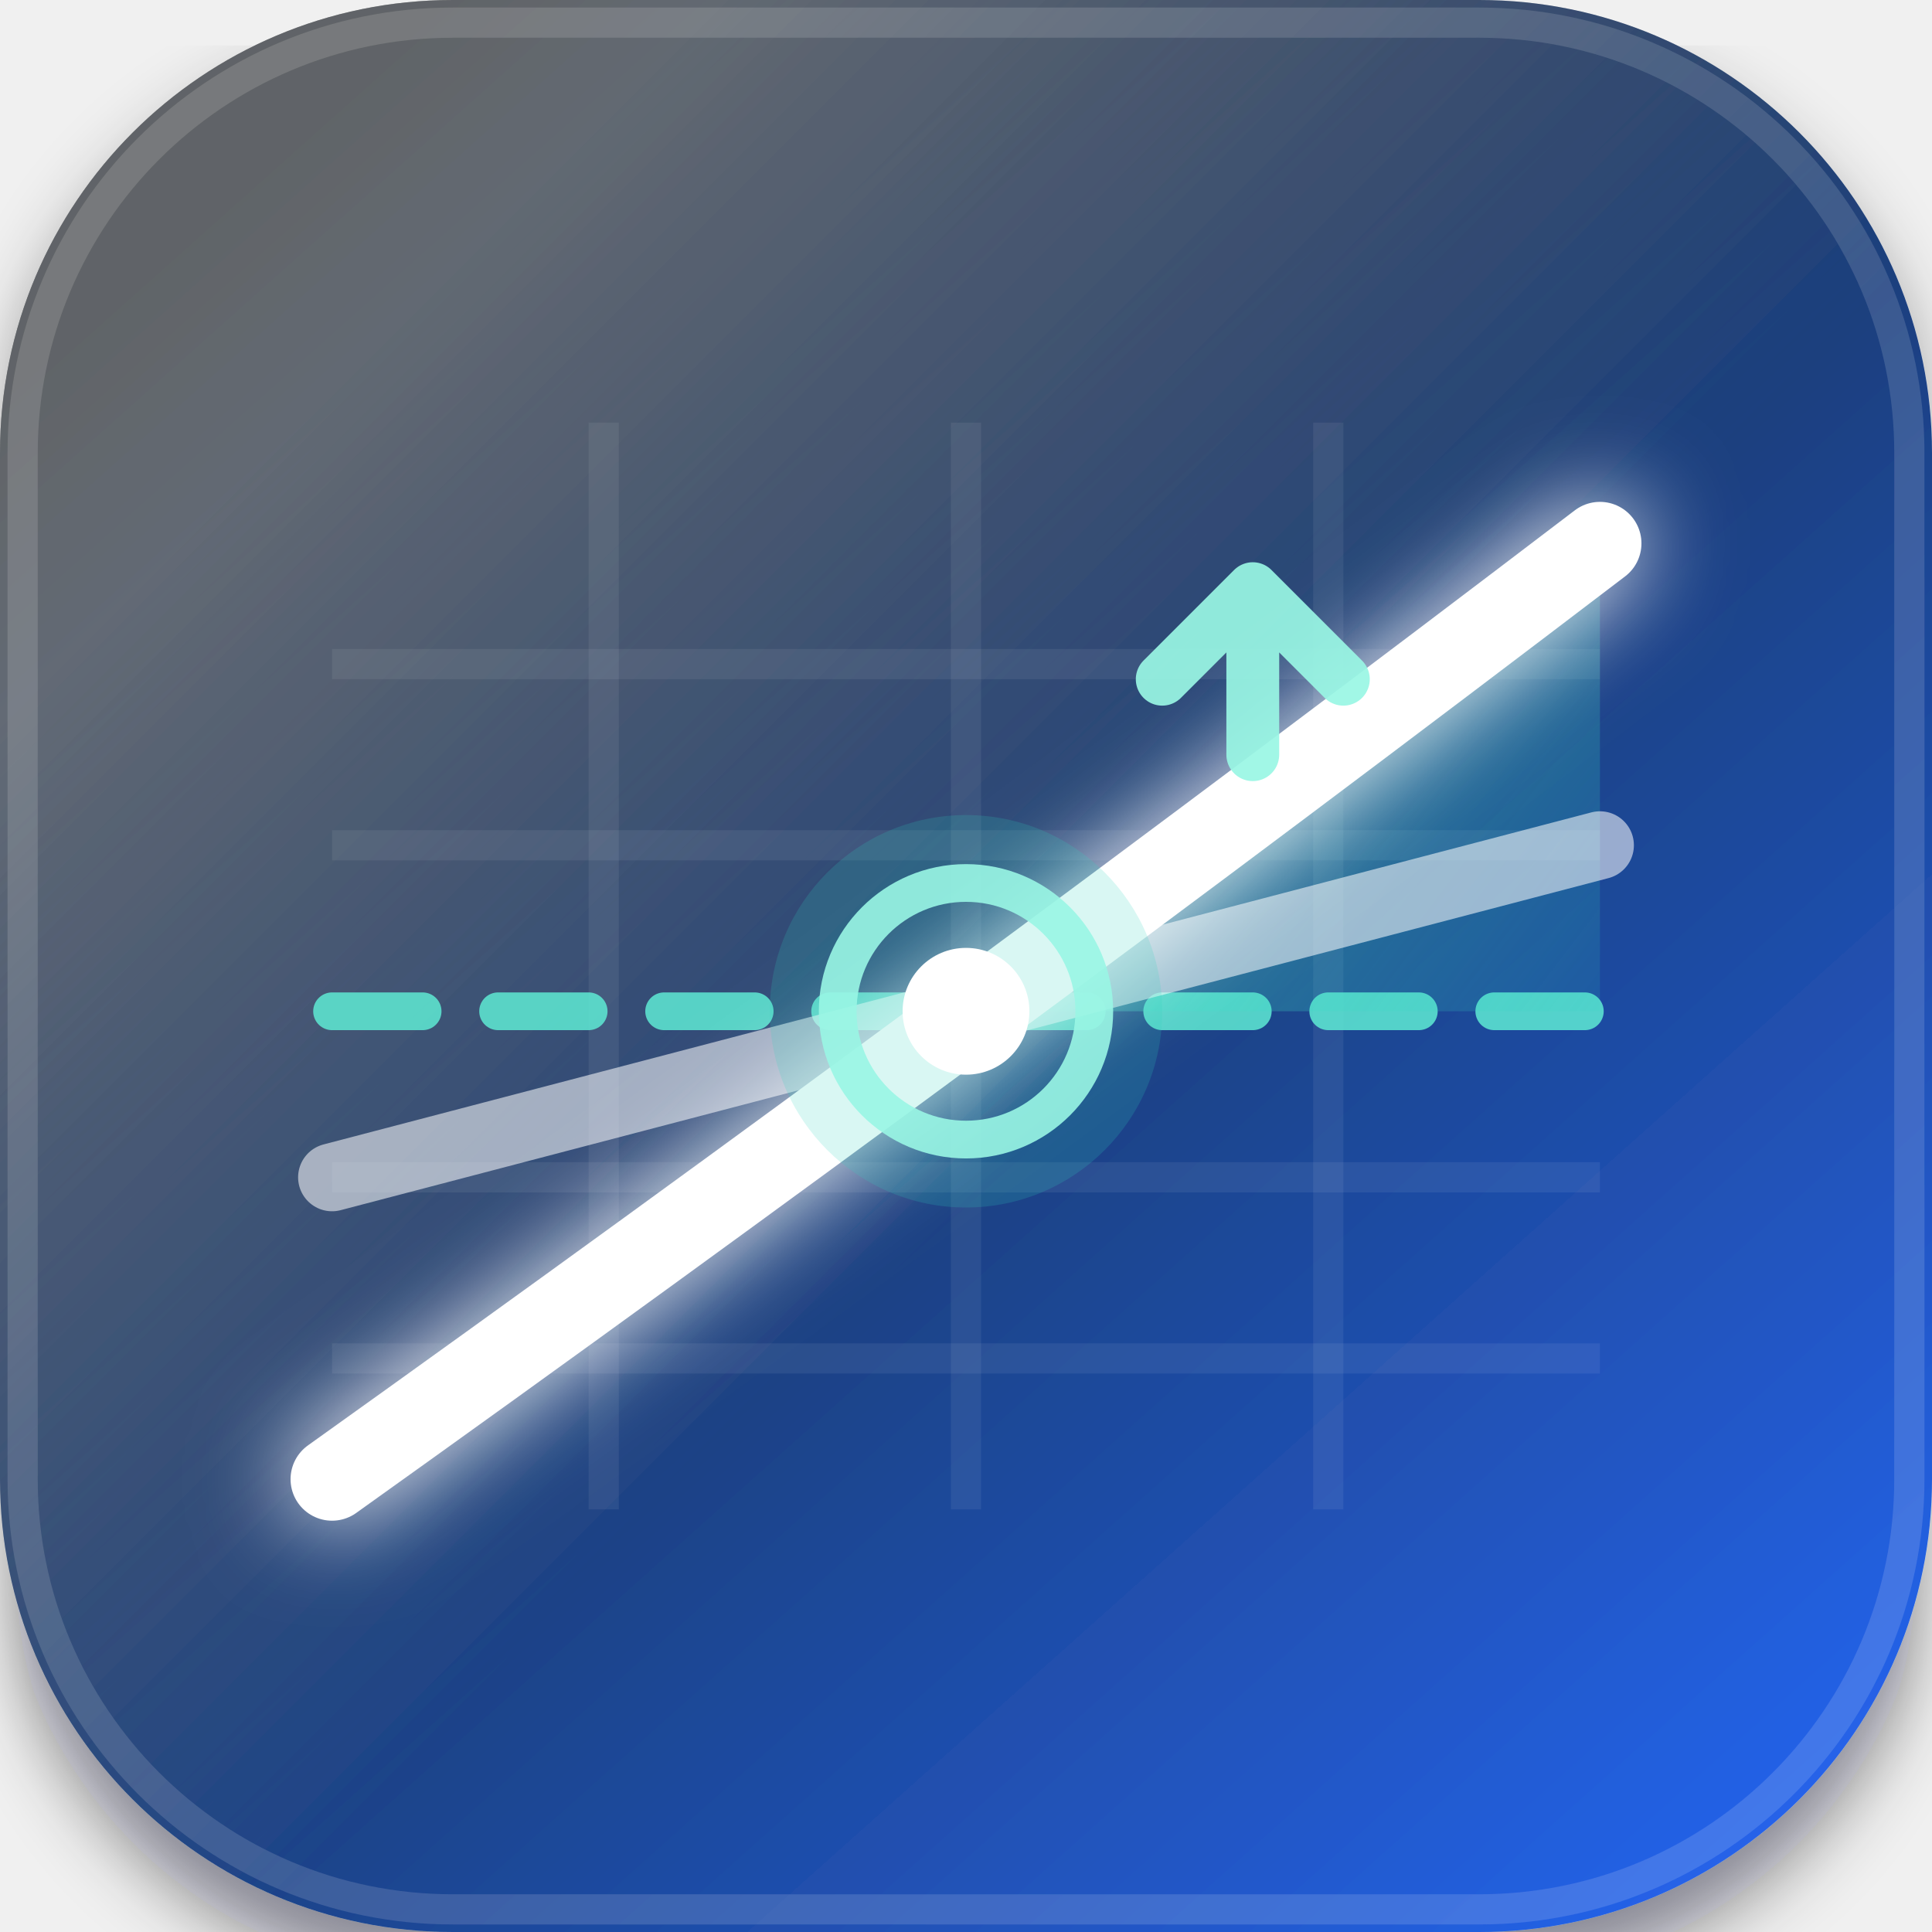
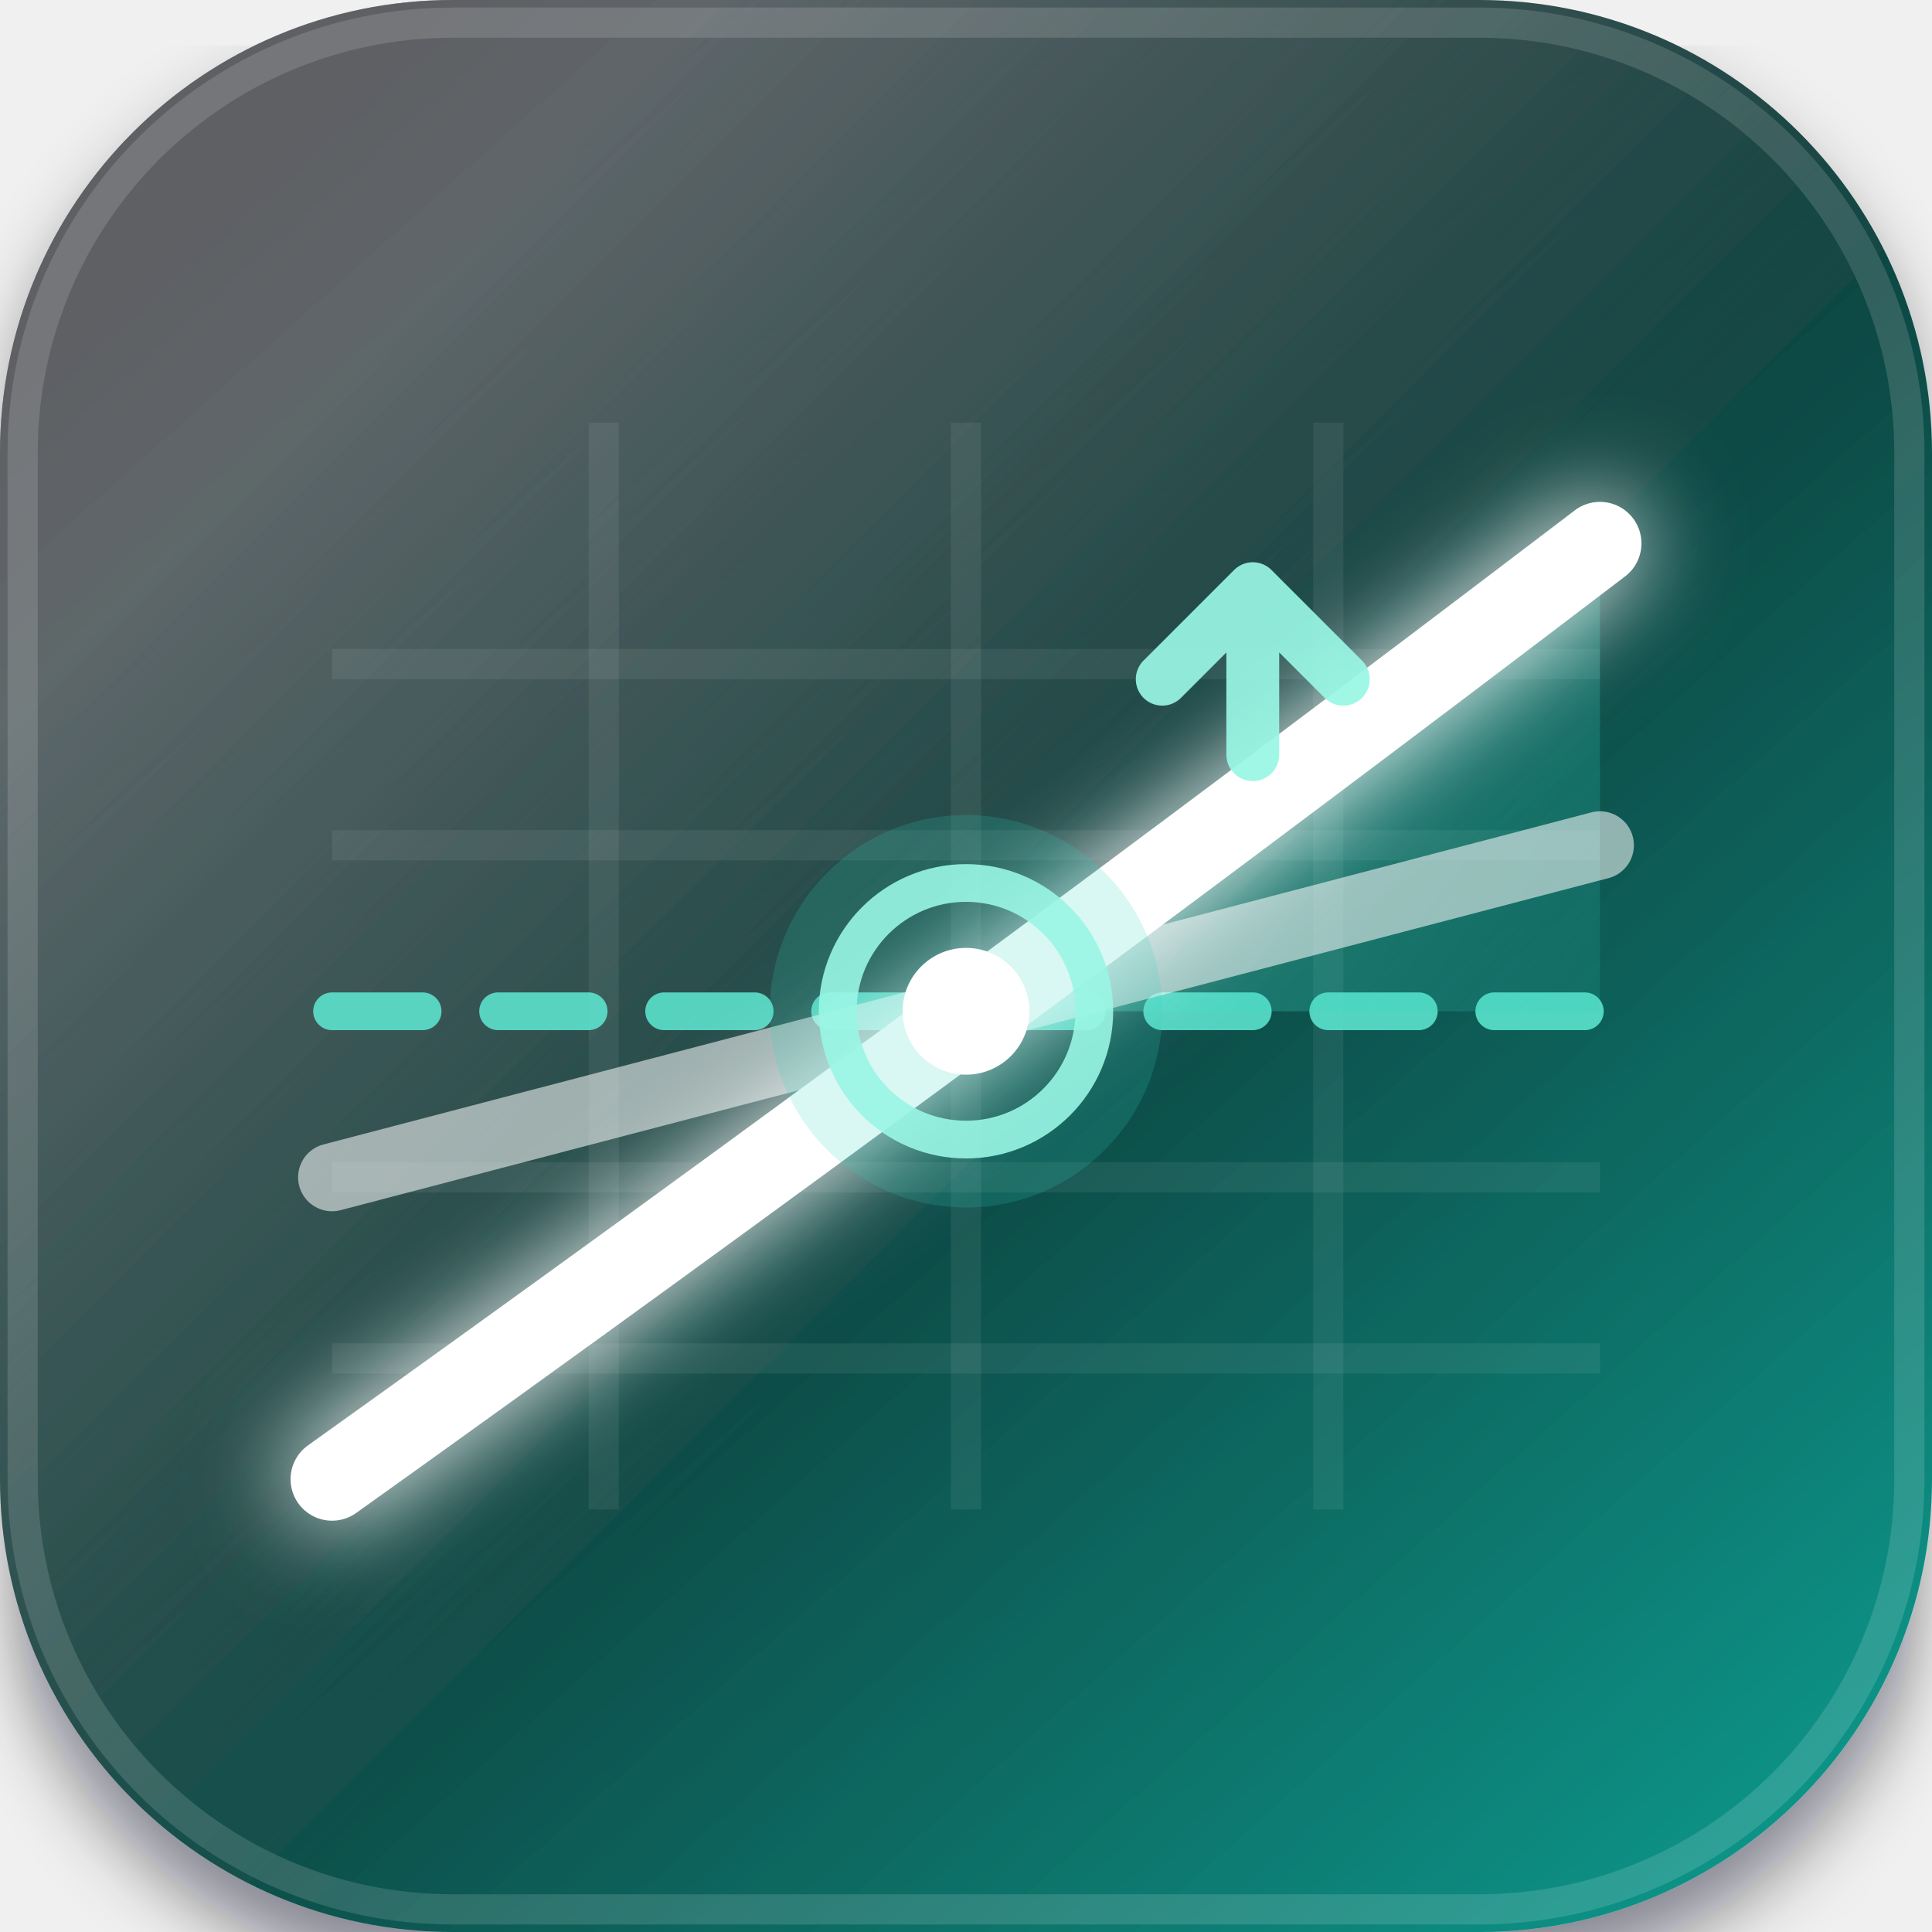
<svg xmlns="http://www.w3.org/2000/svg" viewBox="0 0 64 64" fill="none">
  <defs>
    <linearGradient id="logo-bg" x1="8" y1="6" x2="58" y2="62" gradientUnits="userSpaceOnUse">
-       <stop stop-color="#0f1419" />
-       <stop offset="0.45" stop-color="#1a3a6e" />
-       <stop offset="1" stop-color="#2563eb" />
+       <stop stop-color="#0a0e14" />
+       <stop offset="0.45" stop-color="#0f3d3a" />
+       <stop offset="1" stop-color="#0d9488" />
    </linearGradient>
    <linearGradient id="logo-shine" x1="16" y1="8" x2="40" y2="32" gradientUnits="userSpaceOnUse">
      <stop stop-color="#ffffff" stop-opacity="0.34" />
      <stop offset="1" stop-color="#ffffff" stop-opacity="0" />
    </linearGradient>
    <linearGradient id="logo-profit" x1="32" y1="18" x2="53" y2="34" gradientUnits="userSpaceOnUse">
      <stop stop-color="#5eead4" stop-opacity="0.55" />
      <stop offset="1" stop-color="#2dd4bf" stop-opacity="0.12" />
    </linearGradient>
    <filter id="logo-glow" x="-40%" y="-40%" width="180%" height="180%">
      <feGaussianBlur stdDeviation="1.6" result="blur" />
      <feMerge>
        <feMergeNode in="blur" />
        <feMergeNode in="SourceGraphic" />
      </feMerge>
    </filter>
    <filter id="logo-soft" x="-20%" y="-20%" width="140%" height="140%">
      <feDropShadow dx="0" dy="1.5" stdDeviation="1.2" flood-color="#020617" flood-opacity="0.45" />
    </filter>
  </defs>
  <g filter="url(#logo-soft)">
    <rect width="64" height="64" rx="15" fill="url(#logo-bg)" />
    <rect width="64" height="64" rx="15" fill="url(#logo-shine)" />
    <rect x="0.75" y="0.75" width="62.5" height="62.5" rx="14.25" fill="none" stroke="#ffffff" stroke-opacity="0.14" />
  </g>
  <g stroke="#ffffff" stroke-opacity="0.07">
    <line x1="11" y1="22" x2="53" y2="22" />
    <line x1="11" y1="28" x2="53" y2="28" />
    <line x1="11" y1="39" x2="53" y2="39" />
    <line x1="11" y1="45" x2="53" y2="45" />
    <line x1="20" y1="14" x2="20" y2="50" />
    <line x1="32" y1="14" x2="32" y2="50" />
    <line x1="44" y1="14" x2="44" y2="50" />
  </g>
  <line x1="11" y1="33.5" x2="53" y2="33.5" stroke="#5eead4" stroke-opacity="0.85" stroke-width="1.25" stroke-dasharray="3 2.5" stroke-linecap="round" />
  <path d="M 32 33.5 Q 42.5 24.5 53 18 L 53 33.5 Z" fill="url(#logo-profit)" />
  <path d="M 11 39 Q 32 33.5 53 28" fill="none" stroke="#ffffff" stroke-opacity="0.55" stroke-width="2.25" stroke-linecap="round" />
  <path d="M 11 49 Q 32 34 53 18" fill="none" stroke="#ffffff" stroke-width="2.75" stroke-linecap="round" filter="url(#logo-glow)" />
  <circle cx="32" cy="33.5" r="6.5" fill="#2dd4bf" fill-opacity="0.18" />
  <circle cx="32" cy="33.5" r="4.25" fill="none" stroke="#99f6e4" stroke-opacity="0.9" stroke-width="1.25" />
  <circle cx="32" cy="33.5" r="2.1" fill="#ffffff" />
  <path d="M 38.5 22.5 L 41.5 19.5 M 41.5 19.5 L 44.5 22.5 M 41.5 19.5 L 41.5 25" stroke="#99f6e4" stroke-width="1.75" stroke-linecap="round" stroke-linejoin="round" opacity="0.92" />
</svg>
